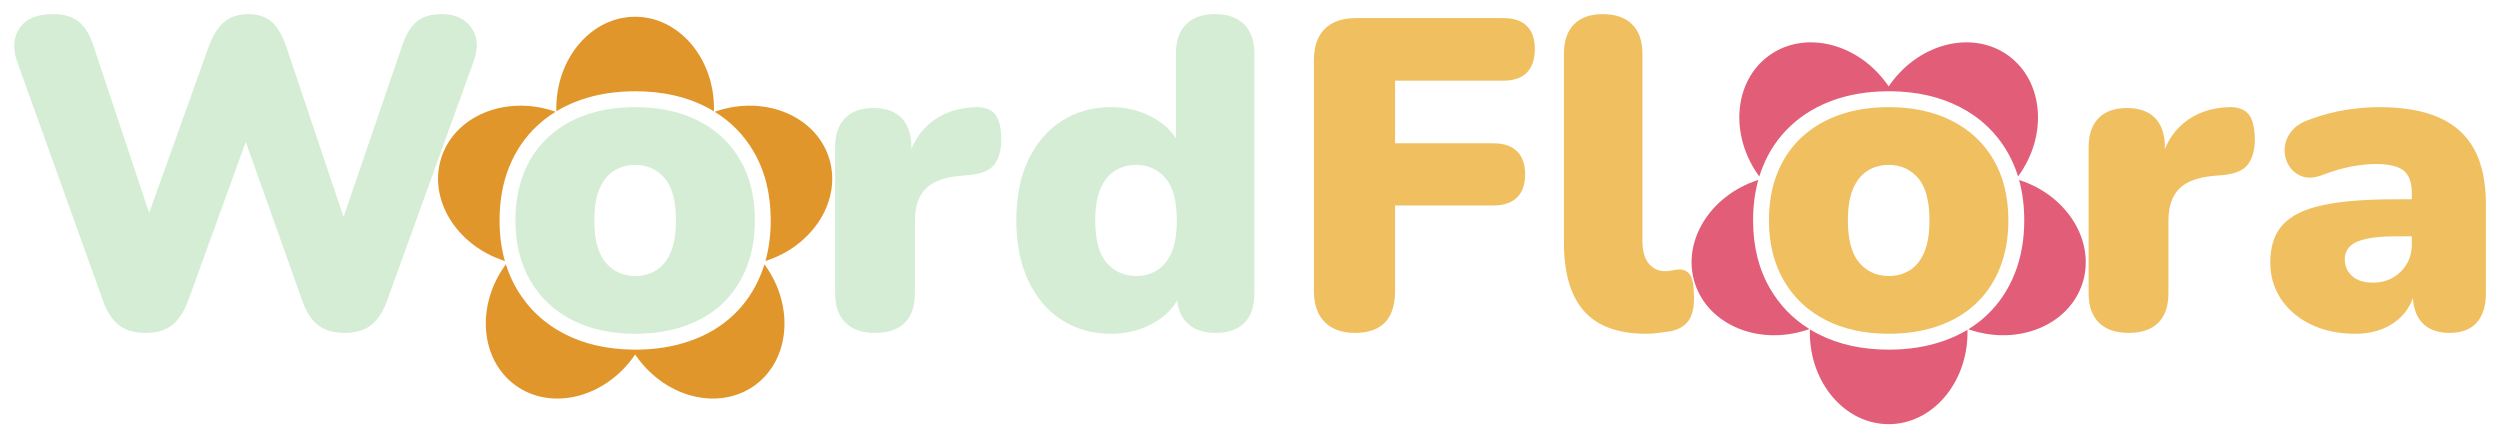
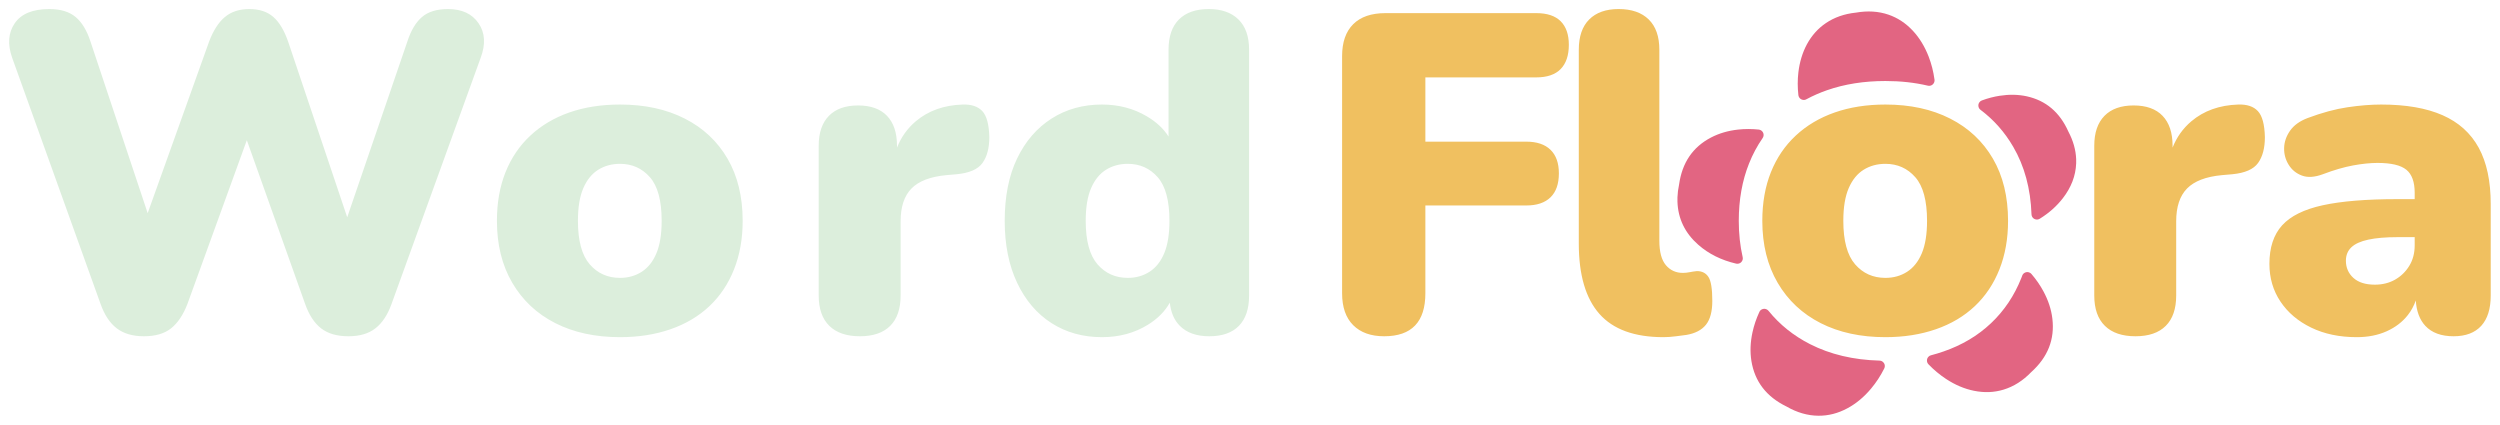
- <svg xmlns="http://www.w3.org/2000/svg" width="5670" height="994" viewBox="8 34 5670 994" role="img" aria-label="WordFlora">
-   <path fill="#E0962A" d="M1453.2 844.7C1451.6 842.4 1450 840.2 1448.5 838C1447 840.2 1445.4 842.4 1443.8 844.7C1376.3 937.6 1256.8 965.8 1176.9 907.8C1097.1 849.7 1087 727.4 1154.5 634.5C1154.8 634.1 1155 633.7 1155.3 633.4Q1164.6 663 1179.9 689.2Q1219.3 756.3 1289.7 792.1Q1355.5 825.5 1441.5 826.9Q1445.2 827 1449 827Q1452.3 827 1455.5 827Q1518.8 826 1572.3 807.5Q1630.1 787.5 1671.2 748.7Q1712.5 709.7 1734.5 654.2Q1738.5 644.1 1741.8 633.5C1742 633.8 1742.3 634.1 1742.5 634.5C1810 727.4 1799.9 849.7 1720.1 907.8C1640.2 965.8 1520.7 937.6 1453.2 844.7ZM1627.3 279.9C1627.3 282.1 1627.3 284.2 1627.2 286.4Q1618.1 280.9 1608.3 275.9Q1539.6 241 1449 241Q1380.9 241 1325.1 260.5Q1295.3 270.9 1269.8 286.4C1269.7 284.3 1269.7 282.1 1269.7 279.9C1269.7 165.1 1349.8 72 1448.5 72C1547.2 72 1627.3 165.1 1627.3 279.9ZM1262.1 285.4C1264.1 286.1 1266.1 286.8 1268.1 287.5Q1245.6 301.3 1226.5 319.1Q1184.6 358.1 1162.6 413.1Q1141 467.1 1141 534Q1141 583.5 1153.1 626C1152.6 625.8 1152.1 625.7 1151.6 625.5C1042.4 590 978.6 485.1 1009.1 391.2C1039.6 297.3 1152.9 250 1262.1 285.4ZM1745.4 625.5C1744.9 625.7 1744.5 625.8 1744 626Q1756 583.2 1756 534Q1756 444.3 1717.6 378.4Q1684.7 321.8 1628.9 287.5C1630.9 286.8 1632.9 286.1 1634.9 285.4C1744.1 250 1857.4 297.3 1887.9 391.2C1918.4 485.1 1854.6 590 1745.4 625.5Z" />
-   <path fill="#E25D78" d="M4585.5 433.5C4585.3 433.8 4585.2 434 4585 434.2Q4575.8 404.4 4560.6 378.4Q4521.8 311.7 4451.3 275.9Q4385.1 242.3 4298.5 241Q4295.3 241 4292 241Q4288.3 241 4284.6 241.1Q4284.5 241.1 4284.5 241.1Q4220.8 242.1 4168.1 260.5Q4111 280.5 4069.5 319.1Q4027.6 358.1 4005.6 413.1Q4001.4 423.5 3998.1 434.3C3997.9 434.1 3997.7 433.8 3997.5 433.5C3930 340.6 3940.1 218.3 4019.9 160.2C4099.8 102.2 4219.3 130.4 4286.8 223.3C4288.4 225.6 4290 227.8 4291.5 230C4293 227.8 4294.6 225.6 4296.2 223.3C4363.7 130.4 4483.2 102.2 4563.1 160.2C4642.9 218.3 4653 340.6 4585.5 433.5ZM4112.7 788.1C4112.7 785.7 4112.7 783.3 4112.8 781Q4122.4 786.9 4132.7 792.1Q4201.4 827 4292 827Q4359.1 827 4415.3 807.5Q4444.9 797.2 4470.2 782C4470.3 784 4470.3 786.1 4470.3 788.1C4470.3 902.9 4390.2 996 4291.5 996C4192.8 996 4112.7 902.9 4112.7 788.1ZM3994.6 442.5Q3995.2 442.3 3995.8 442.1Q3984 484.5 3984 534Q3984 622.8 4022.9 689.2Q4056.2 746 4111.7 780.3C4109.5 781.1 4107.3 781.8 4105.1 782.6C3995.9 818 3882.6 770.7 3852.1 676.8C3821.6 582.9 3885.4 478 3994.6 442.5ZM4477.9 782.6C4476.1 782 4474.2 781.3 4472.4 780.7Q4495.1 766.7 4514.2 748.7Q4555.5 709.7 4577.5 654.2Q4599 599.9 4599 534Q4599 484.4 4587.3 442.1C4587.7 442.2 4588 442.4 4588.4 442.5C4697.6 478 4761.4 582.9 4730.9 676.8C4700.4 770.7 4587.1 818 4477.9 782.6Z" />
-   <path fill="#D4EDD4" d="M338 789Q301 789 278 771.5Q255 754 242 717L47 174Q31 129 52.5 97.5Q74 66 129 66Q166 66 187 83.5Q208 101 220 138L346.3 517L482 138Q496 101 517 83.5Q538 66 571 66Q604 66 624 83.5Q644 101 657 139L787.2 526.1L920 138Q932 101 952.5 83.5Q973 66 1010 66Q1056 66 1077.5 97.5Q1099 129 1082 174L885 718Q872 754 849.5 771.5Q827 789 790 789Q752 789 729.5 771.5Q707 754 694 717L565.4 355.8L434 718Q420 754 398 771.5Q376 789 338 789ZM2528 791Q2465 791 2416.5 760Q2368 729 2340.5 671Q2313 613 2313 534Q2313 453 2340.5 396Q2368 339 2416.5 308Q2465 277 2528 277Q2583 277 2627 303Q2658.4 321.5 2675 347.7V156Q2675 112 2698 89Q2721 66 2764 66Q2806 66 2829.5 89Q2853 112 2853 156V699Q2853 743 2830.5 766Q2808 789 2765 789Q2723 789 2700 766Q2681.3 747.3 2677.8 714.8Q2661.6 743.7 2629.5 763.5Q2585 791 2528 791ZM1449 791Q1367 791 1306 760Q1245 729 1211 671Q1177 613 1177 534Q1177 474 1196 426.5Q1215 379 1251 345.5Q1287 312 1337 294.5Q1387 277 1449 277Q1531 277 1592 308Q1653 339 1686.5 396.5Q1720 454 1720 534Q1720 593 1701 641Q1682 689 1646.5 722.5Q1611 756 1560.5 773.5Q1510 791 1449 791ZM1993 789Q1949 789 1925.5 766Q1902 743 1902 699V368Q1902 325 1924.5 302Q1947 279 1989 279Q2031 279 2053 302Q2075 325 2075 368V372.2Q2088.7 337.5 2116.5 314Q2158 279 2220 277Q2249 276 2263.5 291.5Q2278 307 2279 349Q2279 385 2264 406Q2249 427 2207 431L2184 433Q2131 438 2107 462.5Q2083 487 2083 535V699Q2083 743 2060 766Q2037 789 1993 789ZM1449 660Q1476 660 1497 646.5Q1518 633 1529.5 605.5Q1541 578 1541 534Q1541 467 1515 437.5Q1489 408 1449 408Q1422 408 1401 421Q1380 434 1368 461.5Q1356 489 1356 534Q1356 600 1382 630Q1408 660 1449 660ZM2585 660Q2612 660 2633 646.5Q2654 633 2665.5 605.5Q2677 578 2677 534Q2677 467 2651 437.5Q2625 408 2585 408Q2558 408 2537 421Q2516 434 2504 461.5Q2492 489 2492 534Q2492 600 2518 630Q2544 660 2585 660Z" />
-   <path fill="#F0C060" d="M4292 791Q4210 791 4149 760Q4088 729 4054 671Q4020 613 4020 534Q4020 474 4039 426.5Q4058 379 4094 345.5Q4130 312 4180 294.5Q4230 277 4292 277Q4374 277 4435 308Q4496 339 4529.5 396.5Q4563 454 4563 534Q4563 593 4544 641Q4525 689 4489.5 722.5Q4454 756 4403.5 773.5Q4353 791 4292 791ZM3081 789Q3037 789 3012.5 764.5Q2988 740 2988 694V170Q2988 124 3012.5 99.5Q3037 75 3084 75H3417Q3453 75 3471 93Q3489 111 3489 145Q3489 180 3471 198.5Q3453 217 3417 217H3172V359H3395Q3430 359 3448.5 377Q3467 395 3467 429Q3467 464 3448.5 482Q3430 500 3395 500H3172V694Q3172 789 3081 789ZM5350 791Q5293 791 5249.5 770Q5206 749 5181.5 712.5Q5157 676 5157 629Q5157 575 5185 544Q5213 513 5275 499.5Q5337 486 5440 486H5478V472Q5478 436 5459.5 421Q5441 406 5396 406Q5372 406 5342 411.5Q5312 417 5275 431Q5248 441 5229 434Q5210 427 5199.5 410Q5189 393 5189.5 373Q5190 353 5202.5 335Q5215 317 5241 307Q5289 289 5329.5 283Q5370 277 5404 277Q5486 277 5539.5 300.5Q5593 324 5619.5 372.5Q5646 421 5646 497V699Q5646 743 5625 766Q5604 789 5564 789Q5523 789 5501.5 766Q5482.8 745.9 5480.4 709.9Q5474.2 727.7 5463 742Q5445 765 5416 778Q5387 791 5350 791ZM3742 791Q3646 791 3600.5 739.5Q3555 688 3555 584V156Q3555 112 3578 89Q3601 66 3643 66Q3686 66 3709.5 89Q3733 112 3733 156V578Q3733 615 3747.5 632Q3762 649 3785 649Q3792 649 3799.5 647.5Q3807 646 3816 645Q3833 645 3841.5 658Q3850 671 3850 711Q3850 746 3836 763.5Q3822 781 3793 786Q3785 787 3770 789Q3755 791 3742 791ZM4836 789Q4792 789 4768.5 766Q4745 743 4745 699V368Q4745 325 4767.5 302Q4790 279 4832 279Q4874 279 4896 302Q4918 325 4918 368V372.2Q4931.7 337.5 4959.5 314Q5001 279 5063 277Q5092 276 5106.5 291.5Q5121 307 5122 349Q5122 385 5107 406Q5092 427 5050 431L5027 433Q4974 438 4950 462.5Q4926 487 4926 535V699Q4926 743 4903 766Q4880 789 4836 789ZM4292 660Q4319 660 4340 646.5Q4361 633 4372.5 605.5Q4384 578 4384 534Q4384 467 4358 437.5Q4332 408 4292 408Q4265 408 4244 421Q4223 434 4211 461.5Q4199 489 4199 534Q4199 600 4225 630Q4251 660 4292 660ZM5478 570H5440Q5401 570 5375.5 575.5Q5350 581 5338 592.5Q5326 604 5326 622Q5326 645 5342.5 660Q5359 675 5390 675Q5415 675 5434.5 664Q5454 653 5466 633.5Q5478 614 5478 588V570Z" />
+ <svg xmlns="http://www.w3.org/2000/svg" width="5524" height="939" viewBox="20 46 5524 939" role="img" aria-label="WordFlora">
+   <path fill="#E26582" d="M4279.8 235.3Q4236.1 225 4186 225Q4115.2 225 4056.8 245.4Q4032.8 253.8 4011.3 265.4Q4007 267.8 4002.2 266.3Q3997.4 264.9 3995.1 260.5Q3994 258.5 3993.7 256.2Q3990.8 230.6 3993.7 205.9Q3997.8 171.4 4012.5 144Q4028.3 114.8 4054.4 97.1Q4082.7 77.9 4120.8 73.9Q4159.7 67.1 4192.8 78.4Q4223.3 88.9 4246.7 114Q4268.5 137.5 4281.5 170.9Q4290.9 195.3 4294.5 222Q4295.1 226.9 4292.1 230.9Q4289.1 234.8 4284.2 235.5Q4282 235.8 4279.8 235.3ZM3927.7 732.8Q3964.7 778.5 4019.4 806.4Q4086.5 840.5 4173 842.8Q4178 843 4181.4 846.6Q4184.8 850.2 4184.7 855.1Q4184.6 857.8 4183.4 860.2Q4171.3 884.4 4154.3 904.7Q4130.7 932.9 4101.7 948.3Q4070.8 964.9 4037.9 964.6Q4002.2 964.3 3967.4 944.2Q3901 911.9 3889.9 843.6Q3885.1 813.4 3892.3 780.2Q3897.3 757.3 3907.5 735.3Q3909.5 730.8 3914.2 729.1Q3918.9 727.4 3923.4 729.5Q3925.9 730.7 3927.7 732.8ZM4286.8 831Q4301 827.3 4314.5 822.6Q4375.6 801.5 4419.2 760.3Q4463.1 718.9 4486.4 660.1Q4487.4 657.6 4488.3 655Q4490.1 650.3 4494.6 648.3Q4499.1 646.2 4503.8 648Q4506.7 649 4508.7 651.4Q4524.2 669.4 4535.1 689.6Q4551.3 719.6 4554.9 750Q4563.2 818.7 4508.2 868.2L4508.2 868.2Q4480.6 896.8 4446.8 907Q4415.7 916.4 4381.8 909.5Q4350 903.1 4319.8 883.2Q4298.9 869.4 4281.1 850.9Q4277.7 847.3 4277.8 842.3Q4277.9 837.4 4281.5 833.9Q4283.7 831.7 4286.8 831ZM3856.1 628.5Q3807 617 3772.8 587.1Q3728.4 548.2 3726.5 491.6Q3726.5 491.4 3726.5 491.2V482.5Q3726.5 482.3 3726.5 482.1Q3727 468.2 3730.1 453.7Q3740.2 381.4 3800.6 349.9Q3827.4 335.9 3860.7 332.3Q3883 329.9 3906.1 332.3Q3911 332.9 3914.2 336.7Q3917.3 340.6 3916.8 345.5Q3916.5 348.6 3914.7 351.1Q3896.8 376.9 3884.7 407.2Q3862 464 3862 534Q3862 576.5 3870.6 614.2Q3871.7 619 3869 623.2Q3866.4 627.4 3861.5 628.5Q3858.8 629.1 3856.1 628.5ZM4607.5 398V406.5Q4607.5 406.8 4607.5 407Q4605.9 448.2 4577.9 484.2Q4557.5 510.5 4527.1 529.3Q4522.8 531.9 4518 530.8Q4513.1 529.6 4510.5 525.4Q4508.9 522.7 4508.8 519.5Q4505.8 434.5 4468.4 370.3Q4440.2 321.8 4396.2 288.7Q4392.2 285.7 4391.5 280.8Q4390.8 275.9 4393.8 271.9Q4395.9 269.1 4399.2 267.9Q4418.7 260.7 4438.6 257.6Q4470.2 252.7 4498.3 258.8Q4561.8 272.8 4590.2 336.6Q4606.3 367 4607.5 397.6Q4607.5 397.8 4607.5 398Z" />
+   <path fill="#DCEEDC" d="M338 789Q301 789 278 771.5Q255 754 242 717L47 174Q31 129 52.5 97.5Q74 66 129 66Q166 66 187 83.5Q208 101 220 138L346.3 517L482 138Q496 101 517 83.5Q538 66 571 66Q604 66 624 83.5Q644 101 657 139L787.2 526.1L920 138Q932 101 952.5 83.5Q973 66 1010 66Q1056 66 1077.5 97.5Q1099 129 1082 174L885 718Q872 754 849.5 771.5Q827 789 790 789Q752 789 729.5 771.5Q707 754 694 717L565.4 355.8L434 718Q420 754 398 771.5Q376 789 338 789ZM2455 791Q2392 791 2343.5 760Q2295 729 2267.5 671Q2240 613 2240 534Q2240 453 2267.5 396Q2295 339 2343.5 308Q2392 277 2455 277Q2510 277 2554 303Q2585.4 321.5 2602 347.7V156Q2602 112 2625 89Q2648 66 2691 66Q2733 66 2756.5 89Q2780 112 2780 156V699Q2780 743 2757.5 766Q2735 789 2692 789Q2650 789 2627 766Q2608.3 747.3 2604.8 714.8Q2588.6 743.7 2556.5 763.5Q2512 791 2455 791ZM1390 791Q1308 791 1247 760Q1186 729 1152 671Q1118 613 1118 534Q1118 474 1137 426.5Q1156 379 1192 345.5Q1228 312 1278 294.5Q1328 277 1390 277Q1472 277 1533 308Q1594 339 1627.5 396.5Q1661 454 1661 534Q1661 593 1642 641Q1623 689 1587.5 722.5Q1552 756 1501.5 773.5Q1451 791 1390 791ZM1920 789Q1876 789 1852.5 766Q1829 743 1829 699V368Q1829 325 1851.5 302Q1874 279 1916 279Q1958 279 1980 302Q2002 325 2002 368V372.2Q2015.7 337.5 2043.5 314Q2085 279 2147 277Q2176 276 2190.5 291.5Q2205 307 2206 349Q2206 385 2191 406Q2176 427 2134 431L2111 433Q2058 438 2034 462.5Q2010 487 2010 535V699Q2010 743 1987 766Q1964 789 1920 789ZM1390 660Q1417 660 1438 646.5Q1459 633 1470.5 605.5Q1482 578 1482 534Q1482 467 1456 437.5Q1430 408 1390 408Q1363 408 1342 421Q1321 434 1309 461.5Q1297 489 1297 534Q1297 600 1323 630Q1349 660 1390 660ZM2512 660Q2539 660 2560 646.5Q2581 633 2592.5 605.5Q2604 578 2604 534Q2604 467 2578 437.5Q2552 408 2512 408Q2485 408 2464 421Q2443 434 2431 461.5Q2419 489 2419 534Q2419 600 2445 630Q2471 660 2512 660Z" />
+   <path fill="#F0C060" d="M4186 791Q4104 791 4043 760Q3982 729 3948 671Q3914 613 3914 534Q3914 474 3933 426.5Q3952 379 3988 345.5Q4024 312 4074 294.5Q4124 277 4186 277Q4268 277 4329 308Q4390 339 4423.5 396.5Q4457 454 4457 534Q4457 593 4438 641Q4419 689 4383.5 722.5Q4348 756 4297.5 773.5Q4247 791 4186 791ZM3078.5 789Q3034.5 789 3010 764.5Q2985.5 740 2985.5 694V170Q2985.5 124 3010 99.5Q3034.5 75 3081.5 75H3414.5Q3450.5 75 3468.5 93Q3486.5 111 3486.5 145Q3486.5 180 3468.5 198.5Q3450.5 217 3414.5 217H3169.5V359H3392.5Q3427.5 359 3446 377Q3464.5 395 3464.5 429Q3464.5 464 3446 482Q3427.5 500 3392.5 500H3169.5V694Q3169.5 789 3078.5 789ZM5227.5 791Q5170.5 791 5127 770Q5083.5 749 5059 712.5Q5034.5 676 5034.5 629Q5034.5 575 5062.5 544Q5090.5 513 5152.5 499.5Q5214.5 486 5317.5 486H5355.5V472Q5355.5 436 5337 421Q5318.5 406 5273.5 406Q5249.5 406 5219.5 411.5Q5189.5 417 5152.5 431Q5125.5 441 5106.5 434Q5087.5 427 5077 410Q5066.5 393 5067 373Q5067.5 353 5080 335Q5092.5 317 5118.5 307Q5166.5 289 5207 283Q5247.5 277 5281.5 277Q5363.5 277 5417 300.5Q5470.5 324 5497 372.5Q5523.5 421 5523.5 497V699Q5523.5 743 5502.5 766Q5481.5 789 5441.5 789Q5400.5 789 5379 766Q5360.3 745.9 5357.9 709.9Q5351.7 727.7 5340.5 742Q5322.5 765 5293.5 778Q5264.5 791 5227.5 791ZM3695.5 791Q3599.5 791 3554 739.5Q3508.5 688 3508.5 584V156Q3508.5 112 3531.5 89Q3554.5 66 3596.5 66Q3639.5 66 3663 89Q3686.5 112 3686.5 156V578Q3686.5 615 3701 632Q3715.5 649 3738.5 649Q3745.5 649 3753 647.5Q3760.5 646 3769.5 645Q3786.5 645 3795 658Q3803.5 671 3803.5 711Q3803.5 746 3789.5 763.5Q3775.5 781 3746.5 786Q3738.5 787 3723.5 789Q3708.5 791 3695.5 791ZM4738.5 789Q4694.5 789 4671 766Q4647.5 743 4647.5 699V368Q4647.5 325 4670 302Q4692.5 279 4734.5 279Q4776.5 279 4798.5 302Q4820.5 325 4820.5 368V372.2Q4834.2 337.5 4862 314Q4903.5 279 4965.5 277Q4994.5 276 5009 291.5Q5023.5 307 5024.5 349Q5024.5 385 5009.5 406Q4994.5 427 4952.5 431L4929.5 433Q4876.5 438 4852.5 462.5Q4828.5 487 4828.5 535V699Q4828.5 743 4805.5 766Q4782.5 789 4738.5 789ZM4186 660Q4213 660 4234 646.5Q4255 633 4266.5 605.5Q4278 578 4278 534Q4278 467 4252 437.5Q4226 408 4186 408Q4159 408 4138 421Q4117 434 4105 461.5Q4093 489 4093 534Q4093 600 4119 630Q4145 660 4186 660ZM5355.5 570H5317.5Q5278.5 570 5253 575.5Q5227.5 581 5215.5 592.5Q5203.5 604 5203.5 622Q5203.5 645 5220 660Q5236.5 675 5267.5 675Q5292.5 675 5312 664Q5331.5 653 5343.5 633.5Q5355.5 614 5355.5 588V570Z" />
</svg>
